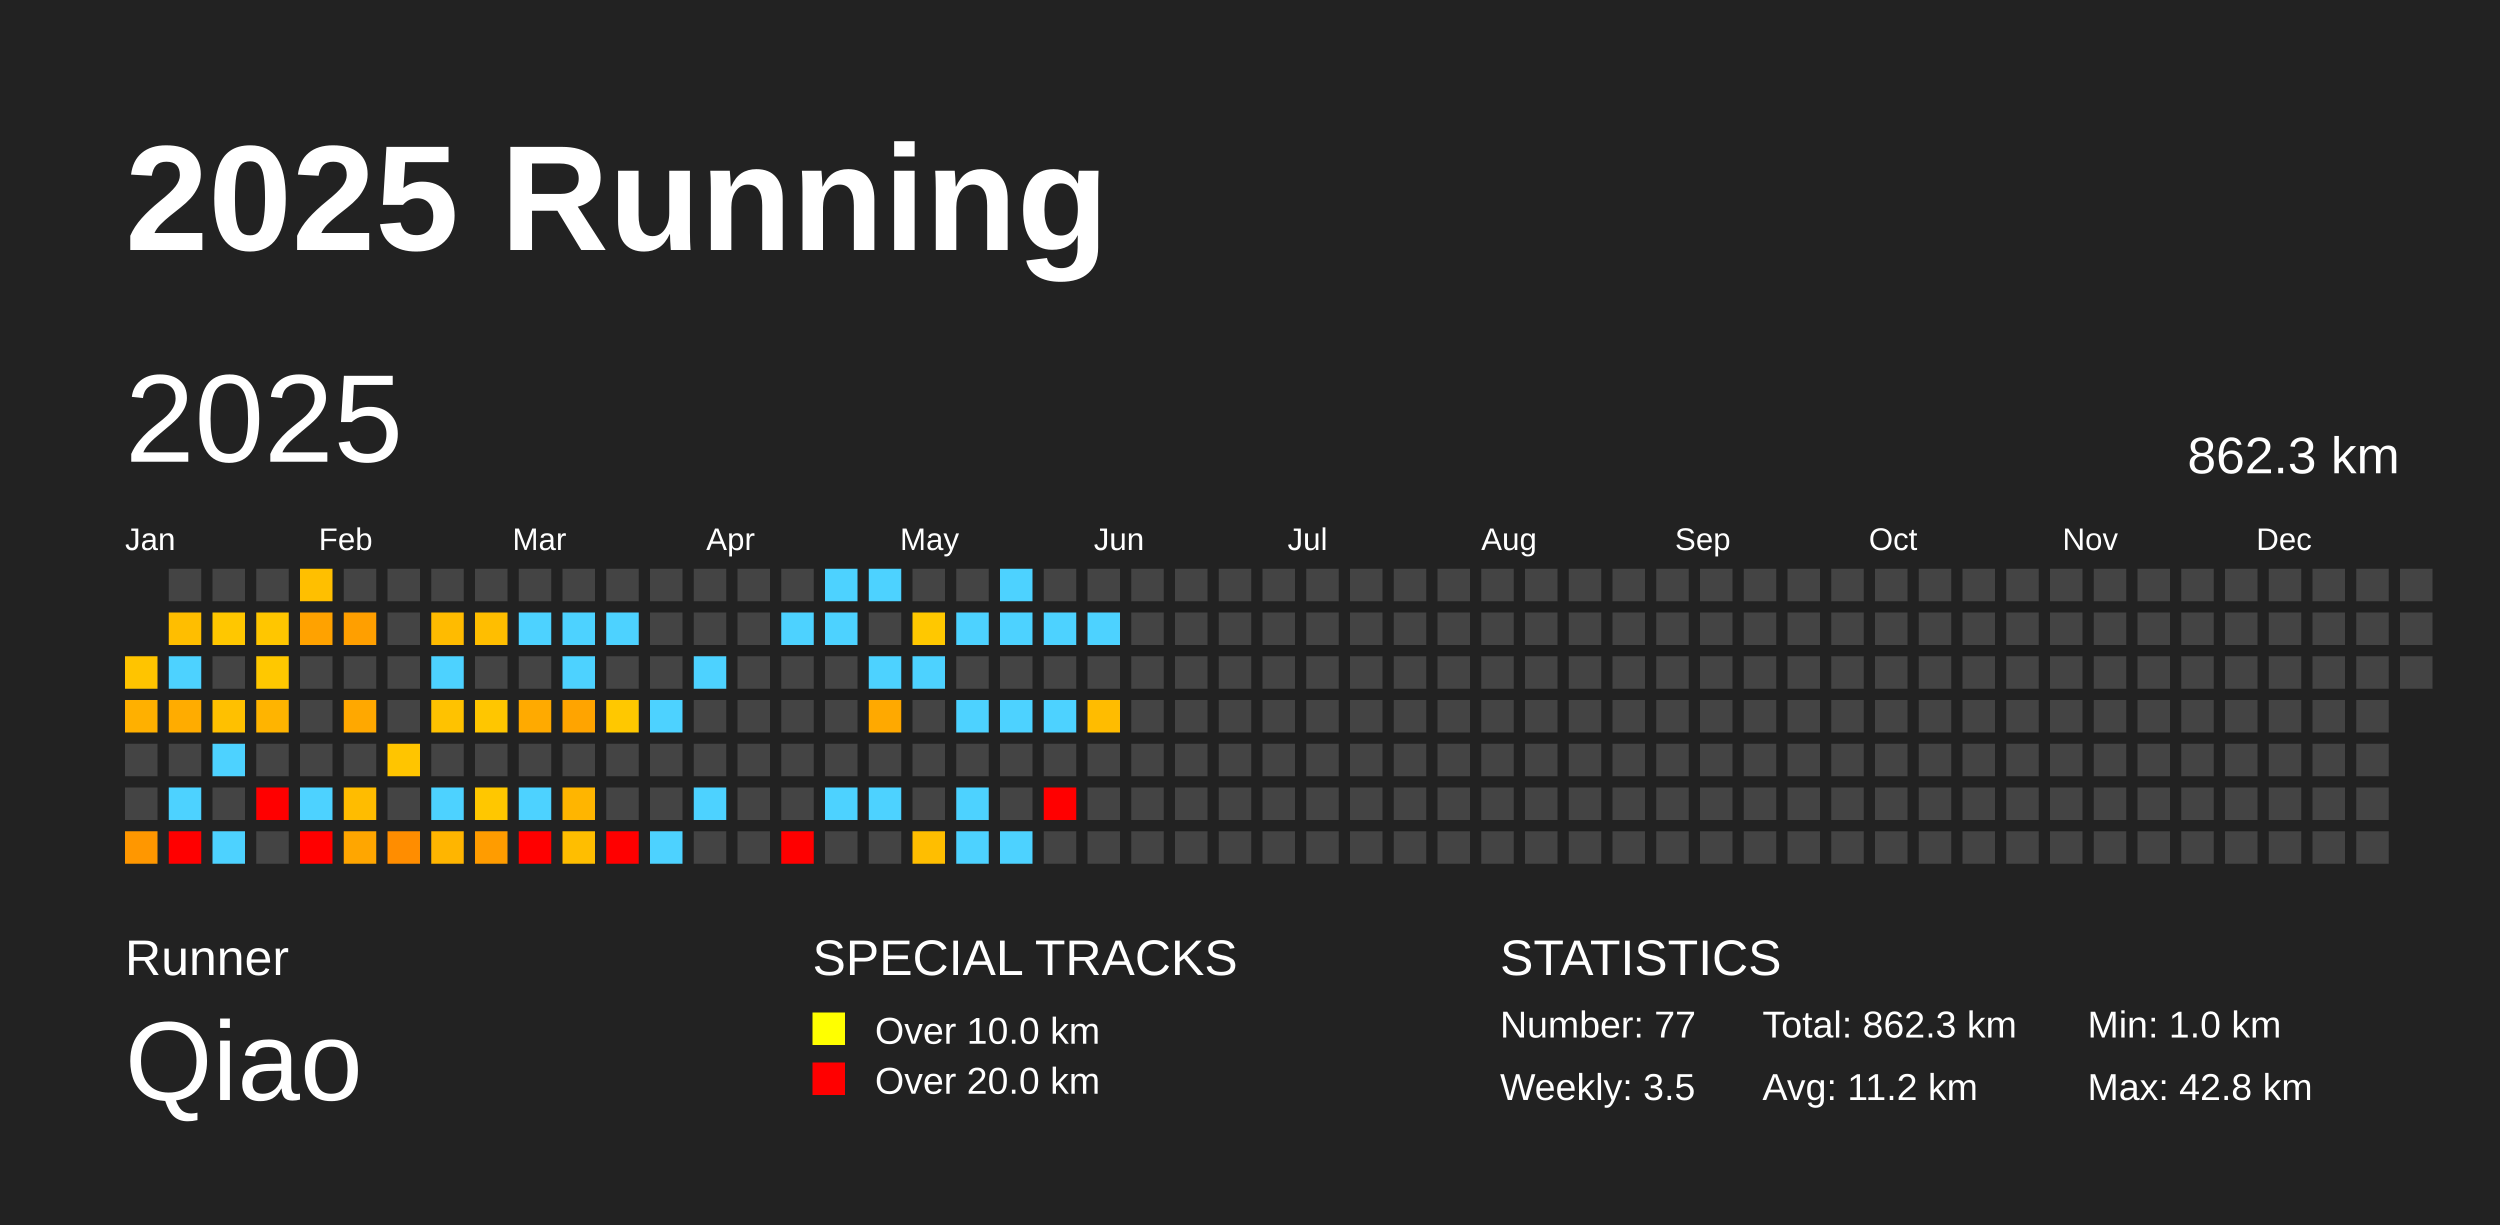
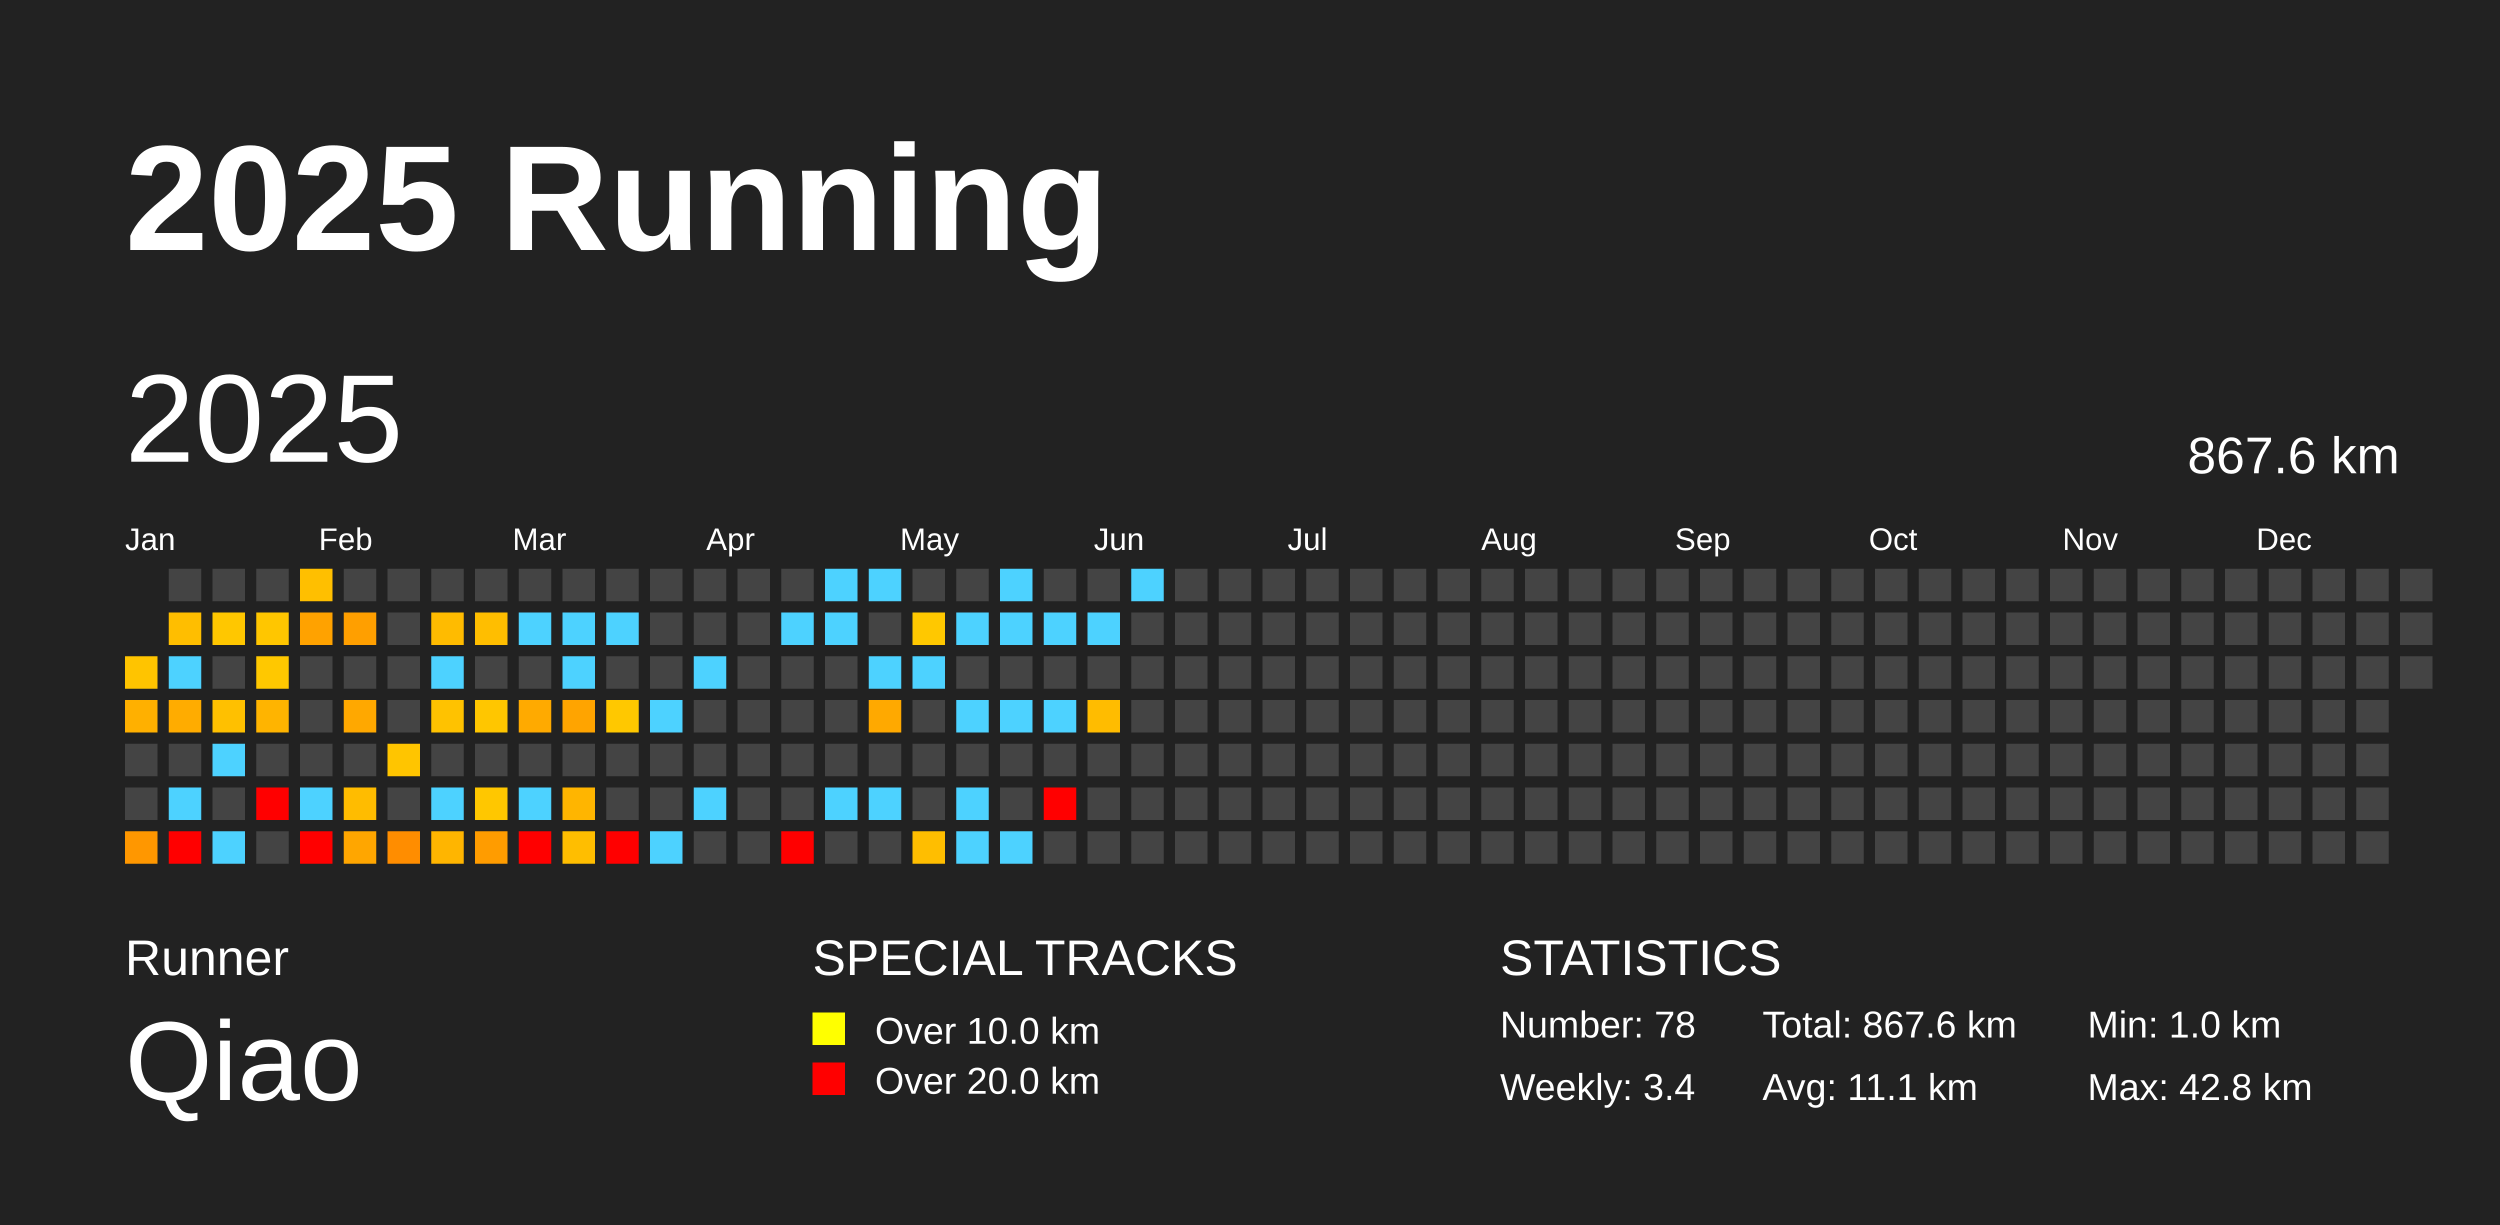
<svg xmlns="http://www.w3.org/2000/svg" baseProfile="full" height="98mm" version="1.1" viewBox="0,0,200,98" width="200mm">
  <defs />
  <rect fill="#222222" height="98" width="200" x="0" y="0" />
  <text fill="#FFFFFF" style="font-size:12px; font-family:Arial; font-weight:bold;" x="10" y="20">2025 Running</text>
  <text fill="#FFFFFF" style="font-size:4px; font-family:Arial" x="10" y="78">Runner</text>
  <text fill="#FFFFFF" style="font-size:9px; font-family:Arial" x="10" y="88">Qiao</text>
  <text fill="#FFFFFF" style="font-size:4px; font-family:Arial" x="65" y="78">SPECIAL TRACKS</text>
  <rect fill="yellow" height="2.6" width="2.6" x="65" y="81" />
  <text fill="#FFFFFF" style="font-size:3px; font-family:Arial" x="70" y="83.5">Over 10.0 km</text>
  <rect fill="red" height="2.6" width="2.6" x="65" y="85" />
  <text fill="#FFFFFF" style="font-size:3px; font-family:Arial" x="70" y="87.5">Over 20.0 km</text>
  <text fill="#FFFFFF" style="font-size:4px; font-family:Arial" x="120" y="78">STATISTICS</text>
-   <text fill="#FFFFFF" style="font-size:3px; font-family:Arial" x="120" y="83">Number: 77</text>
-   <text fill="#FFFFFF" style="font-size:3px; font-family:Arial" x="120" y="88">Weekly: 3.5</text>
-   <text fill="#FFFFFF" style="font-size:3px; font-family:Arial" x="141" y="83">Total: 862.3 km</text>
-   <text fill="#FFFFFF" style="font-size:3px; font-family:Arial" x="141" y="88">Avg: 11.2 km</text>
+   <text fill="#FFFFFF" style="font-size:3px; font-family:Arial" x="120" y="83">Number: 78</text>
+   <text fill="#FFFFFF" style="font-size:3px; font-family:Arial" x="120" y="88">Weekly: 3.4</text>
+   <text fill="#FFFFFF" style="font-size:3px; font-family:Arial" x="141" y="83">Total: 867.6 km</text>
+   <text fill="#FFFFFF" style="font-size:3px; font-family:Arial" x="141" y="88">Avg: 11.1 km</text>
  <text fill="#FFFFFF" style="font-size:3px; font-family:Arial" x="167" y="83">Min: 1.0 km</text>
  <text fill="#FFFFFF" style="font-size:3px; font-family:Arial" x="167" y="88">Max: 42.8 km</text>
  <text dominant-baseline="hanging" fill="#FFFFFF" style="font-size:10.0px; font-family:Arial;" x="10" y="30">2025</text>
-   <text dominant-baseline="hanging" fill="#FFFFFF" style="font-size:4.125px; font-family:Arial;" x="175" y="35">862.3 km</text>
+   <text dominant-baseline="hanging" fill="#FFFFFF" style="font-size:4.125px; font-family:Arial;" x="175" y="35">867.6 km</text>
  <text fill="#FFFFFF" style="font-size:2.5px; font-family:Arial" x="10.0" y="44">Jan</text>
  <text fill="#FFFFFF" style="font-size:2.5px; font-family:Arial" x="25.5" y="44">Feb</text>
  <text fill="#FFFFFF" style="font-size:2.5px; font-family:Arial" x="41.0" y="44">Mar</text>
  <text fill="#FFFFFF" style="font-size:2.5px; font-family:Arial" x="56.5" y="44">Apr</text>
  <text fill="#FFFFFF" style="font-size:2.5px; font-family:Arial" x="72.0" y="44">May</text>
  <text fill="#FFFFFF" style="font-size:2.5px; font-family:Arial" x="87.5" y="44">Jun</text>
  <text fill="#FFFFFF" style="font-size:2.5px; font-family:Arial" x="103.0" y="44">Jul</text>
  <text fill="#FFFFFF" style="font-size:2.5px; font-family:Arial" x="118.5" y="44">Aug</text>
  <text fill="#FFFFFF" style="font-size:2.5px; font-family:Arial" x="134.0" y="44">Sep</text>
  <text fill="#FFFFFF" style="font-size:2.5px; font-family:Arial" x="149.5" y="44">Oct</text>
  <text fill="#FFFFFF" style="font-size:2.5px; font-family:Arial" x="165.0" y="44">Nov</text>
  <text fill="#FFFFFF" style="font-size:2.5px; font-family:Arial" x="180.5" y="44">Dec</text>
  <rect fill="#ffc400" height="2.6" width="2.6" x="10.0" y="52.5" />
  <rect fill="#ffb000" height="2.6" width="2.6" x="10.0" y="56.0" />
  <rect fill="#444444" height="2.6" width="2.6" x="10.0" y="59.5" />
  <rect fill="#444444" height="2.6" width="2.6" x="10.0" y="63.0" />
  <rect fill="#ff9700" height="2.6" width="2.6" x="10.0" y="66.5" />
  <rect fill="#444444" height="2.6" width="2.6" x="13.5" y="45.5" />
  <rect fill="#ffbe00" height="2.6" width="2.6" x="13.5" y="49.0" />
  <rect fill="#4dd2ff" height="2.6" width="2.6" x="13.5" y="52.5" />
  <rect fill="#ffac00" height="2.6" width="2.6" x="13.5" y="56.0" />
  <rect fill="#444444" height="2.6" width="2.6" x="13.5" y="59.5" />
  <rect fill="#4dd2ff" height="2.6" width="2.6" x="13.5" y="63.0" />
  <rect fill="red" height="2.6" width="2.6" x="13.5" y="66.5" />
  <rect fill="#444444" height="2.6" width="2.6" x="17.0" y="45.5" />
  <rect fill="#ffc700" height="2.6" width="2.6" x="17.0" y="49.0" />
  <rect fill="#444444" height="2.6" width="2.6" x="17.0" y="52.5" />
  <rect fill="#ffc000" height="2.6" width="2.6" x="17.0" y="56.0" />
  <rect fill="#4dd2ff" height="2.6" width="2.6" x="17.0" y="59.5" />
  <rect fill="#444444" height="2.6" width="2.6" x="17.0" y="63.0" />
  <rect fill="#4dd2ff" height="2.6" width="2.6" x="17.0" y="66.5" />
  <rect fill="#444444" height="2.6" width="2.6" x="20.5" y="45.5" />
  <rect fill="#ffc600" height="2.6" width="2.6" x="20.5" y="49.0" />
  <rect fill="#ffc800" height="2.6" width="2.6" x="20.5" y="52.5" />
  <rect fill="#ffb400" height="2.6" width="2.6" x="20.5" y="56.0" />
  <rect fill="#444444" height="2.6" width="2.6" x="20.5" y="59.5" />
  <rect fill="red" height="2.6" width="2.6" x="20.5" y="63.0" />
  <rect fill="#444444" height="2.6" width="2.6" x="20.5" y="66.5" />
  <rect fill="#ffbf00" height="2.6" width="2.6" x="24.0" y="45.5" />
  <rect fill="#ffa200" height="2.6" width="2.6" x="24.0" y="49.0" />
  <rect fill="#444444" height="2.6" width="2.6" x="24.0" y="52.5" />
  <rect fill="#444444" height="2.6" width="2.6" x="24.0" y="56.0" />
  <rect fill="#444444" height="2.6" width="2.6" x="24.0" y="59.5" />
  <rect fill="#4dd2ff" height="2.6" width="2.6" x="24.0" y="63.0" />
  <rect fill="red" height="2.6" width="2.6" x="24.0" y="66.5" />
  <rect fill="#444444" height="2.6" width="2.6" x="27.5" y="45.5" />
  <rect fill="#ff9f00" height="2.6" width="2.6" x="27.5" y="49.0" />
  <rect fill="#444444" height="2.6" width="2.6" x="27.5" y="52.5" />
  <rect fill="#ffa800" height="2.6" width="2.6" x="27.5" y="56.0" />
  <rect fill="#444444" height="2.6" width="2.6" x="27.5" y="59.5" />
  <rect fill="#ffbc00" height="2.6" width="2.6" x="27.5" y="63.0" />
  <rect fill="#ffa600" height="2.6" width="2.6" x="27.5" y="66.5" />
  <rect fill="#444444" height="2.6" width="2.6" x="31.0" y="45.5" />
  <rect fill="#444444" height="2.6" width="2.6" x="31.0" y="49.0" />
  <rect fill="#444444" height="2.6" width="2.6" x="31.0" y="52.5" />
  <rect fill="#444444" height="2.6" width="2.6" x="31.0" y="56.0" />
  <rect fill="#ffc500" height="2.6" width="2.6" x="31.0" y="59.5" />
  <rect fill="#444444" height="2.6" width="2.6" x="31.0" y="63.0" />
  <rect fill="#ff8d00" height="2.6" width="2.6" x="31.0" y="66.5" />
  <rect fill="#444444" height="2.6" width="2.6" x="34.5" y="45.5" />
  <rect fill="#ffbb00" height="2.6" width="2.6" x="34.5" y="49.0" />
  <rect fill="#4dd2ff" height="2.6" width="2.6" x="34.5" y="52.5" />
  <rect fill="#ffc200" height="2.6" width="2.6" x="34.5" y="56.0" />
  <rect fill="#444444" height="2.6" width="2.6" x="34.5" y="59.5" />
  <rect fill="#4dd2ff" height="2.6" width="2.6" x="34.5" y="63.0" />
  <rect fill="#ffb500" height="2.6" width="2.6" x="34.5" y="66.5" />
  <rect fill="#444444" height="2.6" width="2.6" x="38.0" y="45.5" />
  <rect fill="#ffbe00" height="2.6" width="2.6" x="38.0" y="49.0" />
  <rect fill="#444444" height="2.6" width="2.6" x="38.0" y="52.5" />
  <rect fill="#ffc600" height="2.6" width="2.6" x="38.0" y="56.0" />
  <rect fill="#444444" height="2.6" width="2.6" x="38.0" y="59.5" />
  <rect fill="#ffc700" height="2.6" width="2.6" x="38.0" y="63.0" />
  <rect fill="#ff9c00" height="2.6" width="2.6" x="38.0" y="66.5" />
  <rect fill="#444444" height="2.6" width="2.6" x="41.5" y="45.5" />
  <rect fill="#4dd2ff" height="2.6" width="2.6" x="41.5" y="49.0" />
  <rect fill="#444444" height="2.6" width="2.6" x="41.5" y="52.5" />
  <rect fill="#ffaa00" height="2.6" width="2.6" x="41.5" y="56.0" />
  <rect fill="#444444" height="2.6" width="2.6" x="41.5" y="59.5" />
  <rect fill="#4dd2ff" height="2.6" width="2.6" x="41.5" y="63.0" />
  <rect fill="red" height="2.6" width="2.6" x="41.5" y="66.5" />
  <rect fill="#444444" height="2.6" width="2.6" x="45.0" y="45.5" />
  <rect fill="#4dd2ff" height="2.6" width="2.6" x="45.0" y="49.0" />
  <rect fill="#4dd2ff" height="2.6" width="2.6" x="45.0" y="52.5" />
  <rect fill="#ffa400" height="2.6" width="2.6" x="45.0" y="56.0" />
  <rect fill="#444444" height="2.6" width="2.6" x="45.0" y="59.5" />
  <rect fill="#ffb500" height="2.6" width="2.6" x="45.0" y="63.0" />
  <rect fill="#ffbe00" height="2.6" width="2.6" x="45.0" y="66.5" />
  <rect fill="#444444" height="2.6" width="2.6" x="48.5" y="45.5" />
  <rect fill="#4dd2ff" height="2.6" width="2.6" x="48.5" y="49.0" />
  <rect fill="#444444" height="2.6" width="2.6" x="48.5" y="52.5" />
  <rect fill="#ffc800" height="2.6" width="2.6" x="48.5" y="56.0" />
  <rect fill="#444444" height="2.6" width="2.6" x="48.5" y="59.5" />
  <rect fill="#444444" height="2.6" width="2.6" x="48.5" y="63.0" />
  <rect fill="red" height="2.6" width="2.6" x="48.5" y="66.5" />
  <rect fill="#444444" height="2.6" width="2.6" x="52.0" y="45.5" />
  <rect fill="#444444" height="2.6" width="2.6" x="52.0" y="49.0" />
  <rect fill="#444444" height="2.6" width="2.6" x="52.0" y="52.5" />
  <rect fill="#4dd2ff" height="2.6" width="2.6" x="52.0" y="56.0" />
  <rect fill="#444444" height="2.6" width="2.6" x="52.0" y="59.5" />
  <rect fill="#444444" height="2.6" width="2.6" x="52.0" y="63.0" />
  <rect fill="#4dd2ff" height="2.6" width="2.6" x="52.0" y="66.5" />
  <rect fill="#444444" height="2.6" width="2.6" x="55.5" y="45.5" />
  <rect fill="#444444" height="2.6" width="2.6" x="55.5" y="49.0" />
  <rect fill="#4dd2ff" height="2.6" width="2.6" x="55.5" y="52.5" />
  <rect fill="#444444" height="2.6" width="2.6" x="55.5" y="56.0" />
  <rect fill="#444444" height="2.6" width="2.6" x="55.5" y="59.5" />
  <rect fill="#4dd2ff" height="2.6" width="2.6" x="55.5" y="63.0" />
  <rect fill="#444444" height="2.6" width="2.6" x="55.5" y="66.5" />
  <rect fill="#444444" height="2.6" width="2.6" x="59.0" y="45.5" />
  <rect fill="#444444" height="2.6" width="2.6" x="59.0" y="49.0" />
  <rect fill="#444444" height="2.6" width="2.6" x="59.0" y="52.5" />
  <rect fill="#444444" height="2.6" width="2.6" x="59.0" y="56.0" />
  <rect fill="#444444" height="2.6" width="2.6" x="59.0" y="59.5" />
  <rect fill="#444444" height="2.6" width="2.6" x="59.0" y="63.0" />
  <rect fill="#444444" height="2.6" width="2.6" x="59.0" y="66.5" />
  <rect fill="#444444" height="2.6" width="2.6" x="62.5" y="45.5" />
  <rect fill="#4dd2ff" height="2.6" width="2.6" x="62.5" y="49.0" />
  <rect fill="#444444" height="2.6" width="2.6" x="62.5" y="52.5" />
  <rect fill="#444444" height="2.6" width="2.6" x="62.5" y="56.0" />
  <rect fill="#444444" height="2.6" width="2.6" x="62.5" y="59.5" />
  <rect fill="#444444" height="2.6" width="2.6" x="62.5" y="63.0" />
  <rect fill="red" height="2.6" width="2.6" x="62.5" y="66.5" />
  <rect fill="#4dd2ff" height="2.6" width="2.6" x="66.0" y="45.5" />
  <rect fill="#4dd2ff" height="2.6" width="2.6" x="66.0" y="49.0" />
  <rect fill="#444444" height="2.6" width="2.6" x="66.0" y="52.5" />
  <rect fill="#444444" height="2.6" width="2.6" x="66.0" y="56.0" />
  <rect fill="#444444" height="2.6" width="2.6" x="66.0" y="59.5" />
  <rect fill="#4dd2ff" height="2.6" width="2.6" x="66.0" y="63.0" />
  <rect fill="#444444" height="2.6" width="2.6" x="66.0" y="66.5" />
  <rect fill="#4dd2ff" height="2.6" width="2.6" x="69.5" y="45.5" />
  <rect fill="#444444" height="2.6" width="2.6" x="69.5" y="49.0" />
  <rect fill="#4dd2ff" height="2.6" width="2.6" x="69.5" y="52.5" />
  <rect fill="#ffa900" height="2.6" width="2.6" x="69.5" y="56.0" />
  <rect fill="#444444" height="2.6" width="2.6" x="69.5" y="59.5" />
  <rect fill="#4dd2ff" height="2.6" width="2.6" x="69.5" y="63.0" />
  <rect fill="#444444" height="2.6" width="2.6" x="69.5" y="66.5" />
  <rect fill="#444444" height="2.6" width="2.6" x="73.0" y="45.5" />
  <rect fill="#ffc800" height="2.6" width="2.6" x="73.0" y="49.0" />
  <rect fill="#4dd2ff" height="2.6" width="2.6" x="73.0" y="52.5" />
  <rect fill="#444444" height="2.6" width="2.6" x="73.0" y="56.0" />
  <rect fill="#444444" height="2.6" width="2.6" x="73.0" y="59.5" />
  <rect fill="#444444" height="2.6" width="2.6" x="73.0" y="63.0" />
  <rect fill="#ffbe00" height="2.6" width="2.6" x="73.0" y="66.5" />
  <rect fill="#444444" height="2.6" width="2.6" x="76.5" y="45.5" />
  <rect fill="#4dd2ff" height="2.6" width="2.6" x="76.5" y="49.0" />
  <rect fill="#444444" height="2.6" width="2.6" x="76.5" y="52.5" />
  <rect fill="#4dd2ff" height="2.6" width="2.6" x="76.5" y="56.0" />
  <rect fill="#444444" height="2.6" width="2.6" x="76.5" y="59.5" />
  <rect fill="#4dd2ff" height="2.6" width="2.6" x="76.5" y="63.0" />
  <rect fill="#4dd2ff" height="2.6" width="2.6" x="76.5" y="66.5" />
  <rect fill="#4dd2ff" height="2.6" width="2.6" x="80.0" y="45.5" />
  <rect fill="#4dd2ff" height="2.6" width="2.6" x="80.0" y="49.0" />
  <rect fill="#444444" height="2.6" width="2.6" x="80.0" y="52.5" />
  <rect fill="#4dd2ff" height="2.6" width="2.6" x="80.0" y="56.0" />
  <rect fill="#444444" height="2.6" width="2.6" x="80.0" y="59.5" />
  <rect fill="#444444" height="2.6" width="2.6" x="80.0" y="63.0" />
  <rect fill="#4dd2ff" height="2.6" width="2.6" x="80.0" y="66.5" />
  <rect fill="#444444" height="2.6" width="2.6" x="83.5" y="45.5" />
  <rect fill="#4dd2ff" height="2.6" width="2.6" x="83.5" y="49.0" />
  <rect fill="#444444" height="2.6" width="2.6" x="83.5" y="52.5" />
  <rect fill="#4dd2ff" height="2.6" width="2.6" x="83.5" y="56.0" />
  <rect fill="#444444" height="2.6" width="2.6" x="83.5" y="59.5" />
  <rect fill="red" height="2.6" width="2.6" x="83.5" y="63.0" />
  <rect fill="#444444" height="2.6" width="2.6" x="83.5" y="66.5" />
  <rect fill="#444444" height="2.6" width="2.6" x="87.0" y="45.5" />
  <rect fill="#4dd2ff" height="2.6" width="2.6" x="87.0" y="49.0" />
  <rect fill="#444444" height="2.6" width="2.6" x="87.0" y="52.5" />
  <rect fill="#ffbc00" height="2.6" width="2.6" x="87.0" y="56.0" />
  <rect fill="#444444" height="2.6" width="2.6" x="87.0" y="59.5" />
  <rect fill="#444444" height="2.6" width="2.6" x="87.0" y="63.0" />
  <rect fill="#444444" height="2.6" width="2.6" x="87.0" y="66.5" />
-   <rect fill="#444444" height="2.6" width="2.6" x="90.5" y="45.5" />
+   <rect fill="#4dd2ff" height="2.6" width="2.6" x="90.5" y="45.5" />
  <rect fill="#444444" height="2.6" width="2.6" x="90.5" y="49.0" />
  <rect fill="#444444" height="2.6" width="2.6" x="90.5" y="52.5" />
  <rect fill="#444444" height="2.6" width="2.6" x="90.5" y="56.0" />
  <rect fill="#444444" height="2.6" width="2.6" x="90.5" y="59.5" />
  <rect fill="#444444" height="2.6" width="2.6" x="90.5" y="63.0" />
  <rect fill="#444444" height="2.6" width="2.6" x="90.5" y="66.5" />
  <rect fill="#444444" height="2.6" width="2.6" x="94.0" y="45.5" />
  <rect fill="#444444" height="2.6" width="2.6" x="94.0" y="49.0" />
  <rect fill="#444444" height="2.6" width="2.6" x="94.0" y="52.5" />
  <rect fill="#444444" height="2.6" width="2.6" x="94.0" y="56.0" />
  <rect fill="#444444" height="2.6" width="2.6" x="94.0" y="59.5" />
  <rect fill="#444444" height="2.6" width="2.6" x="94.0" y="63.0" />
  <rect fill="#444444" height="2.6" width="2.6" x="94.0" y="66.5" />
  <rect fill="#444444" height="2.6" width="2.6" x="97.5" y="45.5" />
  <rect fill="#444444" height="2.6" width="2.6" x="97.5" y="49.0" />
  <rect fill="#444444" height="2.6" width="2.6" x="97.5" y="52.5" />
  <rect fill="#444444" height="2.6" width="2.6" x="97.5" y="56.0" />
  <rect fill="#444444" height="2.6" width="2.6" x="97.5" y="59.5" />
  <rect fill="#444444" height="2.6" width="2.6" x="97.5" y="63.0" />
  <rect fill="#444444" height="2.6" width="2.6" x="97.5" y="66.5" />
  <rect fill="#444444" height="2.6" width="2.6" x="101.0" y="45.5" />
  <rect fill="#444444" height="2.6" width="2.6" x="101.0" y="49.0" />
  <rect fill="#444444" height="2.6" width="2.6" x="101.0" y="52.5" />
  <rect fill="#444444" height="2.6" width="2.6" x="101.0" y="56.0" />
  <rect fill="#444444" height="2.6" width="2.6" x="101.0" y="59.5" />
  <rect fill="#444444" height="2.6" width="2.6" x="101.0" y="63.0" />
  <rect fill="#444444" height="2.6" width="2.6" x="101.0" y="66.5" />
  <rect fill="#444444" height="2.6" width="2.6" x="104.5" y="45.5" />
  <rect fill="#444444" height="2.6" width="2.6" x="104.5" y="49.0" />
  <rect fill="#444444" height="2.6" width="2.6" x="104.5" y="52.5" />
  <rect fill="#444444" height="2.6" width="2.6" x="104.5" y="56.0" />
  <rect fill="#444444" height="2.6" width="2.6" x="104.5" y="59.5" />
  <rect fill="#444444" height="2.6" width="2.6" x="104.5" y="63.0" />
  <rect fill="#444444" height="2.6" width="2.6" x="104.5" y="66.5" />
  <rect fill="#444444" height="2.6" width="2.6" x="108.0" y="45.5" />
  <rect fill="#444444" height="2.6" width="2.6" x="108.0" y="49.0" />
  <rect fill="#444444" height="2.6" width="2.6" x="108.0" y="52.5" />
  <rect fill="#444444" height="2.6" width="2.6" x="108.0" y="56.0" />
  <rect fill="#444444" height="2.6" width="2.6" x="108.0" y="59.5" />
  <rect fill="#444444" height="2.6" width="2.6" x="108.0" y="63.0" />
  <rect fill="#444444" height="2.6" width="2.6" x="108.0" y="66.5" />
  <rect fill="#444444" height="2.6" width="2.6" x="111.5" y="45.5" />
  <rect fill="#444444" height="2.6" width="2.6" x="111.5" y="49.0" />
  <rect fill="#444444" height="2.6" width="2.6" x="111.5" y="52.5" />
  <rect fill="#444444" height="2.6" width="2.6" x="111.5" y="56.0" />
  <rect fill="#444444" height="2.6" width="2.6" x="111.5" y="59.5" />
  <rect fill="#444444" height="2.6" width="2.6" x="111.5" y="63.0" />
  <rect fill="#444444" height="2.6" width="2.6" x="111.5" y="66.5" />
  <rect fill="#444444" height="2.6" width="2.6" x="115.0" y="45.5" />
  <rect fill="#444444" height="2.6" width="2.6" x="115.0" y="49.0" />
  <rect fill="#444444" height="2.6" width="2.6" x="115.0" y="52.5" />
  <rect fill="#444444" height="2.6" width="2.6" x="115.0" y="56.0" />
  <rect fill="#444444" height="2.6" width="2.6" x="115.0" y="59.5" />
  <rect fill="#444444" height="2.6" width="2.6" x="115.0" y="63.0" />
  <rect fill="#444444" height="2.6" width="2.6" x="115.0" y="66.5" />
  <rect fill="#444444" height="2.6" width="2.6" x="118.5" y="45.5" />
  <rect fill="#444444" height="2.6" width="2.6" x="118.5" y="49.0" />
  <rect fill="#444444" height="2.6" width="2.6" x="118.5" y="52.5" />
  <rect fill="#444444" height="2.6" width="2.6" x="118.5" y="56.0" />
  <rect fill="#444444" height="2.6" width="2.6" x="118.5" y="59.5" />
  <rect fill="#444444" height="2.6" width="2.6" x="118.5" y="63.0" />
  <rect fill="#444444" height="2.6" width="2.6" x="118.5" y="66.5" />
  <rect fill="#444444" height="2.6" width="2.6" x="122.0" y="45.5" />
  <rect fill="#444444" height="2.6" width="2.6" x="122.0" y="49.0" />
  <rect fill="#444444" height="2.6" width="2.6" x="122.0" y="52.5" />
  <rect fill="#444444" height="2.6" width="2.6" x="122.0" y="56.0" />
  <rect fill="#444444" height="2.6" width="2.6" x="122.0" y="59.5" />
  <rect fill="#444444" height="2.6" width="2.6" x="122.0" y="63.0" />
  <rect fill="#444444" height="2.6" width="2.6" x="122.0" y="66.5" />
  <rect fill="#444444" height="2.6" width="2.6" x="125.5" y="45.5" />
  <rect fill="#444444" height="2.6" width="2.6" x="125.5" y="49.0" />
  <rect fill="#444444" height="2.6" width="2.6" x="125.5" y="52.5" />
  <rect fill="#444444" height="2.6" width="2.6" x="125.5" y="56.0" />
  <rect fill="#444444" height="2.6" width="2.6" x="125.5" y="59.5" />
  <rect fill="#444444" height="2.6" width="2.6" x="125.5" y="63.0" />
  <rect fill="#444444" height="2.6" width="2.6" x="125.5" y="66.5" />
  <rect fill="#444444" height="2.6" width="2.6" x="129.0" y="45.5" />
  <rect fill="#444444" height="2.6" width="2.6" x="129.0" y="49.0" />
  <rect fill="#444444" height="2.6" width="2.6" x="129.0" y="52.5" />
  <rect fill="#444444" height="2.6" width="2.6" x="129.0" y="56.0" />
  <rect fill="#444444" height="2.6" width="2.6" x="129.0" y="59.5" />
  <rect fill="#444444" height="2.6" width="2.6" x="129.0" y="63.0" />
  <rect fill="#444444" height="2.6" width="2.6" x="129.0" y="66.5" />
  <rect fill="#444444" height="2.6" width="2.6" x="132.5" y="45.5" />
  <rect fill="#444444" height="2.6" width="2.6" x="132.5" y="49.0" />
  <rect fill="#444444" height="2.6" width="2.6" x="132.5" y="52.5" />
  <rect fill="#444444" height="2.6" width="2.6" x="132.5" y="56.0" />
  <rect fill="#444444" height="2.6" width="2.6" x="132.5" y="59.5" />
  <rect fill="#444444" height="2.6" width="2.6" x="132.5" y="63.0" />
  <rect fill="#444444" height="2.6" width="2.6" x="132.5" y="66.5" />
  <rect fill="#444444" height="2.6" width="2.6" x="136.0" y="45.5" />
  <rect fill="#444444" height="2.6" width="2.6" x="136.0" y="49.0" />
  <rect fill="#444444" height="2.6" width="2.6" x="136.0" y="52.5" />
  <rect fill="#444444" height="2.6" width="2.6" x="136.0" y="56.0" />
  <rect fill="#444444" height="2.6" width="2.6" x="136.0" y="59.5" />
  <rect fill="#444444" height="2.6" width="2.6" x="136.0" y="63.0" />
  <rect fill="#444444" height="2.6" width="2.6" x="136.0" y="66.5" />
  <rect fill="#444444" height="2.6" width="2.6" x="139.5" y="45.5" />
  <rect fill="#444444" height="2.6" width="2.6" x="139.5" y="49.0" />
  <rect fill="#444444" height="2.6" width="2.6" x="139.5" y="52.5" />
  <rect fill="#444444" height="2.6" width="2.6" x="139.5" y="56.0" />
  <rect fill="#444444" height="2.6" width="2.6" x="139.5" y="59.5" />
  <rect fill="#444444" height="2.6" width="2.6" x="139.5" y="63.0" />
  <rect fill="#444444" height="2.6" width="2.6" x="139.5" y="66.5" />
  <rect fill="#444444" height="2.6" width="2.6" x="143.0" y="45.5" />
  <rect fill="#444444" height="2.6" width="2.6" x="143.0" y="49.0" />
  <rect fill="#444444" height="2.6" width="2.6" x="143.0" y="52.5" />
  <rect fill="#444444" height="2.6" width="2.6" x="143.0" y="56.0" />
  <rect fill="#444444" height="2.6" width="2.6" x="143.0" y="59.5" />
  <rect fill="#444444" height="2.6" width="2.6" x="143.0" y="63.0" />
  <rect fill="#444444" height="2.6" width="2.6" x="143.0" y="66.5" />
  <rect fill="#444444" height="2.6" width="2.6" x="146.5" y="45.5" />
  <rect fill="#444444" height="2.6" width="2.6" x="146.5" y="49.0" />
  <rect fill="#444444" height="2.6" width="2.6" x="146.5" y="52.5" />
  <rect fill="#444444" height="2.6" width="2.6" x="146.5" y="56.0" />
  <rect fill="#444444" height="2.6" width="2.6" x="146.5" y="59.5" />
  <rect fill="#444444" height="2.6" width="2.6" x="146.5" y="63.0" />
  <rect fill="#444444" height="2.6" width="2.6" x="146.5" y="66.5" />
  <rect fill="#444444" height="2.6" width="2.6" x="150.0" y="45.5" />
  <rect fill="#444444" height="2.6" width="2.6" x="150.0" y="49.0" />
  <rect fill="#444444" height="2.6" width="2.6" x="150.0" y="52.5" />
  <rect fill="#444444" height="2.6" width="2.6" x="150.0" y="56.0" />
  <rect fill="#444444" height="2.6" width="2.6" x="150.0" y="59.5" />
  <rect fill="#444444" height="2.6" width="2.6" x="150.0" y="63.0" />
  <rect fill="#444444" height="2.6" width="2.6" x="150.0" y="66.5" />
  <rect fill="#444444" height="2.6" width="2.6" x="153.5" y="45.5" />
  <rect fill="#444444" height="2.6" width="2.6" x="153.5" y="49.0" />
  <rect fill="#444444" height="2.6" width="2.6" x="153.5" y="52.5" />
  <rect fill="#444444" height="2.6" width="2.6" x="153.5" y="56.0" />
  <rect fill="#444444" height="2.6" width="2.6" x="153.5" y="59.5" />
  <rect fill="#444444" height="2.6" width="2.6" x="153.5" y="63.0" />
  <rect fill="#444444" height="2.6" width="2.6" x="153.5" y="66.5" />
  <rect fill="#444444" height="2.6" width="2.6" x="157.0" y="45.5" />
  <rect fill="#444444" height="2.6" width="2.6" x="157.0" y="49.0" />
  <rect fill="#444444" height="2.6" width="2.6" x="157.0" y="52.5" />
  <rect fill="#444444" height="2.6" width="2.6" x="157.0" y="56.0" />
  <rect fill="#444444" height="2.6" width="2.6" x="157.0" y="59.5" />
  <rect fill="#444444" height="2.6" width="2.6" x="157.0" y="63.0" />
  <rect fill="#444444" height="2.6" width="2.6" x="157.0" y="66.5" />
  <rect fill="#444444" height="2.6" width="2.6" x="160.5" y="45.5" />
  <rect fill="#444444" height="2.6" width="2.6" x="160.5" y="49.0" />
  <rect fill="#444444" height="2.6" width="2.6" x="160.5" y="52.5" />
  <rect fill="#444444" height="2.6" width="2.6" x="160.5" y="56.0" />
  <rect fill="#444444" height="2.6" width="2.6" x="160.5" y="59.5" />
  <rect fill="#444444" height="2.6" width="2.6" x="160.5" y="63.0" />
  <rect fill="#444444" height="2.6" width="2.6" x="160.5" y="66.5" />
  <rect fill="#444444" height="2.6" width="2.6" x="164.0" y="45.5" />
  <rect fill="#444444" height="2.6" width="2.6" x="164.0" y="49.0" />
  <rect fill="#444444" height="2.6" width="2.6" x="164.0" y="52.5" />
  <rect fill="#444444" height="2.6" width="2.6" x="164.0" y="56.0" />
  <rect fill="#444444" height="2.6" width="2.6" x="164.0" y="59.5" />
  <rect fill="#444444" height="2.6" width="2.6" x="164.0" y="63.0" />
  <rect fill="#444444" height="2.6" width="2.6" x="164.0" y="66.5" />
  <rect fill="#444444" height="2.6" width="2.6" x="167.5" y="45.5" />
  <rect fill="#444444" height="2.6" width="2.6" x="167.5" y="49.0" />
  <rect fill="#444444" height="2.6" width="2.6" x="167.5" y="52.5" />
  <rect fill="#444444" height="2.6" width="2.6" x="167.5" y="56.0" />
  <rect fill="#444444" height="2.6" width="2.6" x="167.5" y="59.5" />
  <rect fill="#444444" height="2.6" width="2.6" x="167.5" y="63.0" />
  <rect fill="#444444" height="2.6" width="2.6" x="167.5" y="66.5" />
  <rect fill="#444444" height="2.6" width="2.6" x="171.0" y="45.5" />
  <rect fill="#444444" height="2.6" width="2.6" x="171.0" y="49.0" />
  <rect fill="#444444" height="2.6" width="2.6" x="171.0" y="52.5" />
  <rect fill="#444444" height="2.6" width="2.6" x="171.0" y="56.0" />
  <rect fill="#444444" height="2.6" width="2.6" x="171.0" y="59.5" />
  <rect fill="#444444" height="2.6" width="2.6" x="171.0" y="63.0" />
  <rect fill="#444444" height="2.6" width="2.6" x="171.0" y="66.5" />
  <rect fill="#444444" height="2.6" width="2.6" x="174.5" y="45.5" />
  <rect fill="#444444" height="2.6" width="2.6" x="174.5" y="49.0" />
  <rect fill="#444444" height="2.6" width="2.6" x="174.5" y="52.5" />
  <rect fill="#444444" height="2.6" width="2.6" x="174.5" y="56.0" />
  <rect fill="#444444" height="2.6" width="2.6" x="174.5" y="59.5" />
  <rect fill="#444444" height="2.6" width="2.6" x="174.5" y="63.0" />
  <rect fill="#444444" height="2.6" width="2.6" x="174.5" y="66.5" />
  <rect fill="#444444" height="2.6" width="2.6" x="178.0" y="45.5" />
  <rect fill="#444444" height="2.6" width="2.6" x="178.0" y="49.0" />
  <rect fill="#444444" height="2.6" width="2.6" x="178.0" y="52.5" />
  <rect fill="#444444" height="2.6" width="2.6" x="178.0" y="56.0" />
  <rect fill="#444444" height="2.6" width="2.6" x="178.0" y="59.5" />
  <rect fill="#444444" height="2.6" width="2.6" x="178.0" y="63.0" />
  <rect fill="#444444" height="2.6" width="2.6" x="178.0" y="66.5" />
  <rect fill="#444444" height="2.6" width="2.6" x="181.5" y="45.5" />
  <rect fill="#444444" height="2.6" width="2.6" x="181.5" y="49.0" />
  <rect fill="#444444" height="2.6" width="2.6" x="181.5" y="52.5" />
  <rect fill="#444444" height="2.6" width="2.6" x="181.5" y="56.0" />
  <rect fill="#444444" height="2.6" width="2.6" x="181.5" y="59.5" />
  <rect fill="#444444" height="2.6" width="2.6" x="181.5" y="63.0" />
  <rect fill="#444444" height="2.6" width="2.6" x="181.5" y="66.5" />
  <rect fill="#444444" height="2.6" width="2.6" x="185.0" y="45.5" />
  <rect fill="#444444" height="2.6" width="2.6" x="185.0" y="49.0" />
  <rect fill="#444444" height="2.6" width="2.6" x="185.0" y="52.5" />
  <rect fill="#444444" height="2.6" width="2.6" x="185.0" y="56.0" />
  <rect fill="#444444" height="2.6" width="2.6" x="185.0" y="59.5" />
  <rect fill="#444444" height="2.6" width="2.6" x="185.0" y="63.0" />
  <rect fill="#444444" height="2.6" width="2.6" x="185.0" y="66.5" />
  <rect fill="#444444" height="2.6" width="2.6" x="188.5" y="45.5" />
  <rect fill="#444444" height="2.6" width="2.6" x="188.5" y="49.0" />
  <rect fill="#444444" height="2.6" width="2.6" x="188.5" y="52.5" />
  <rect fill="#444444" height="2.6" width="2.6" x="188.5" y="56.0" />
  <rect fill="#444444" height="2.6" width="2.6" x="188.5" y="59.5" />
  <rect fill="#444444" height="2.6" width="2.6" x="188.5" y="63.0" />
  <rect fill="#444444" height="2.6" width="2.6" x="188.5" y="66.5" />
  <rect fill="#444444" height="2.6" width="2.6" x="192.0" y="45.5" />
  <rect fill="#444444" height="2.6" width="2.6" x="192.0" y="49.0" />
  <rect fill="#444444" height="2.6" width="2.6" x="192.0" y="52.5" />
</svg>
